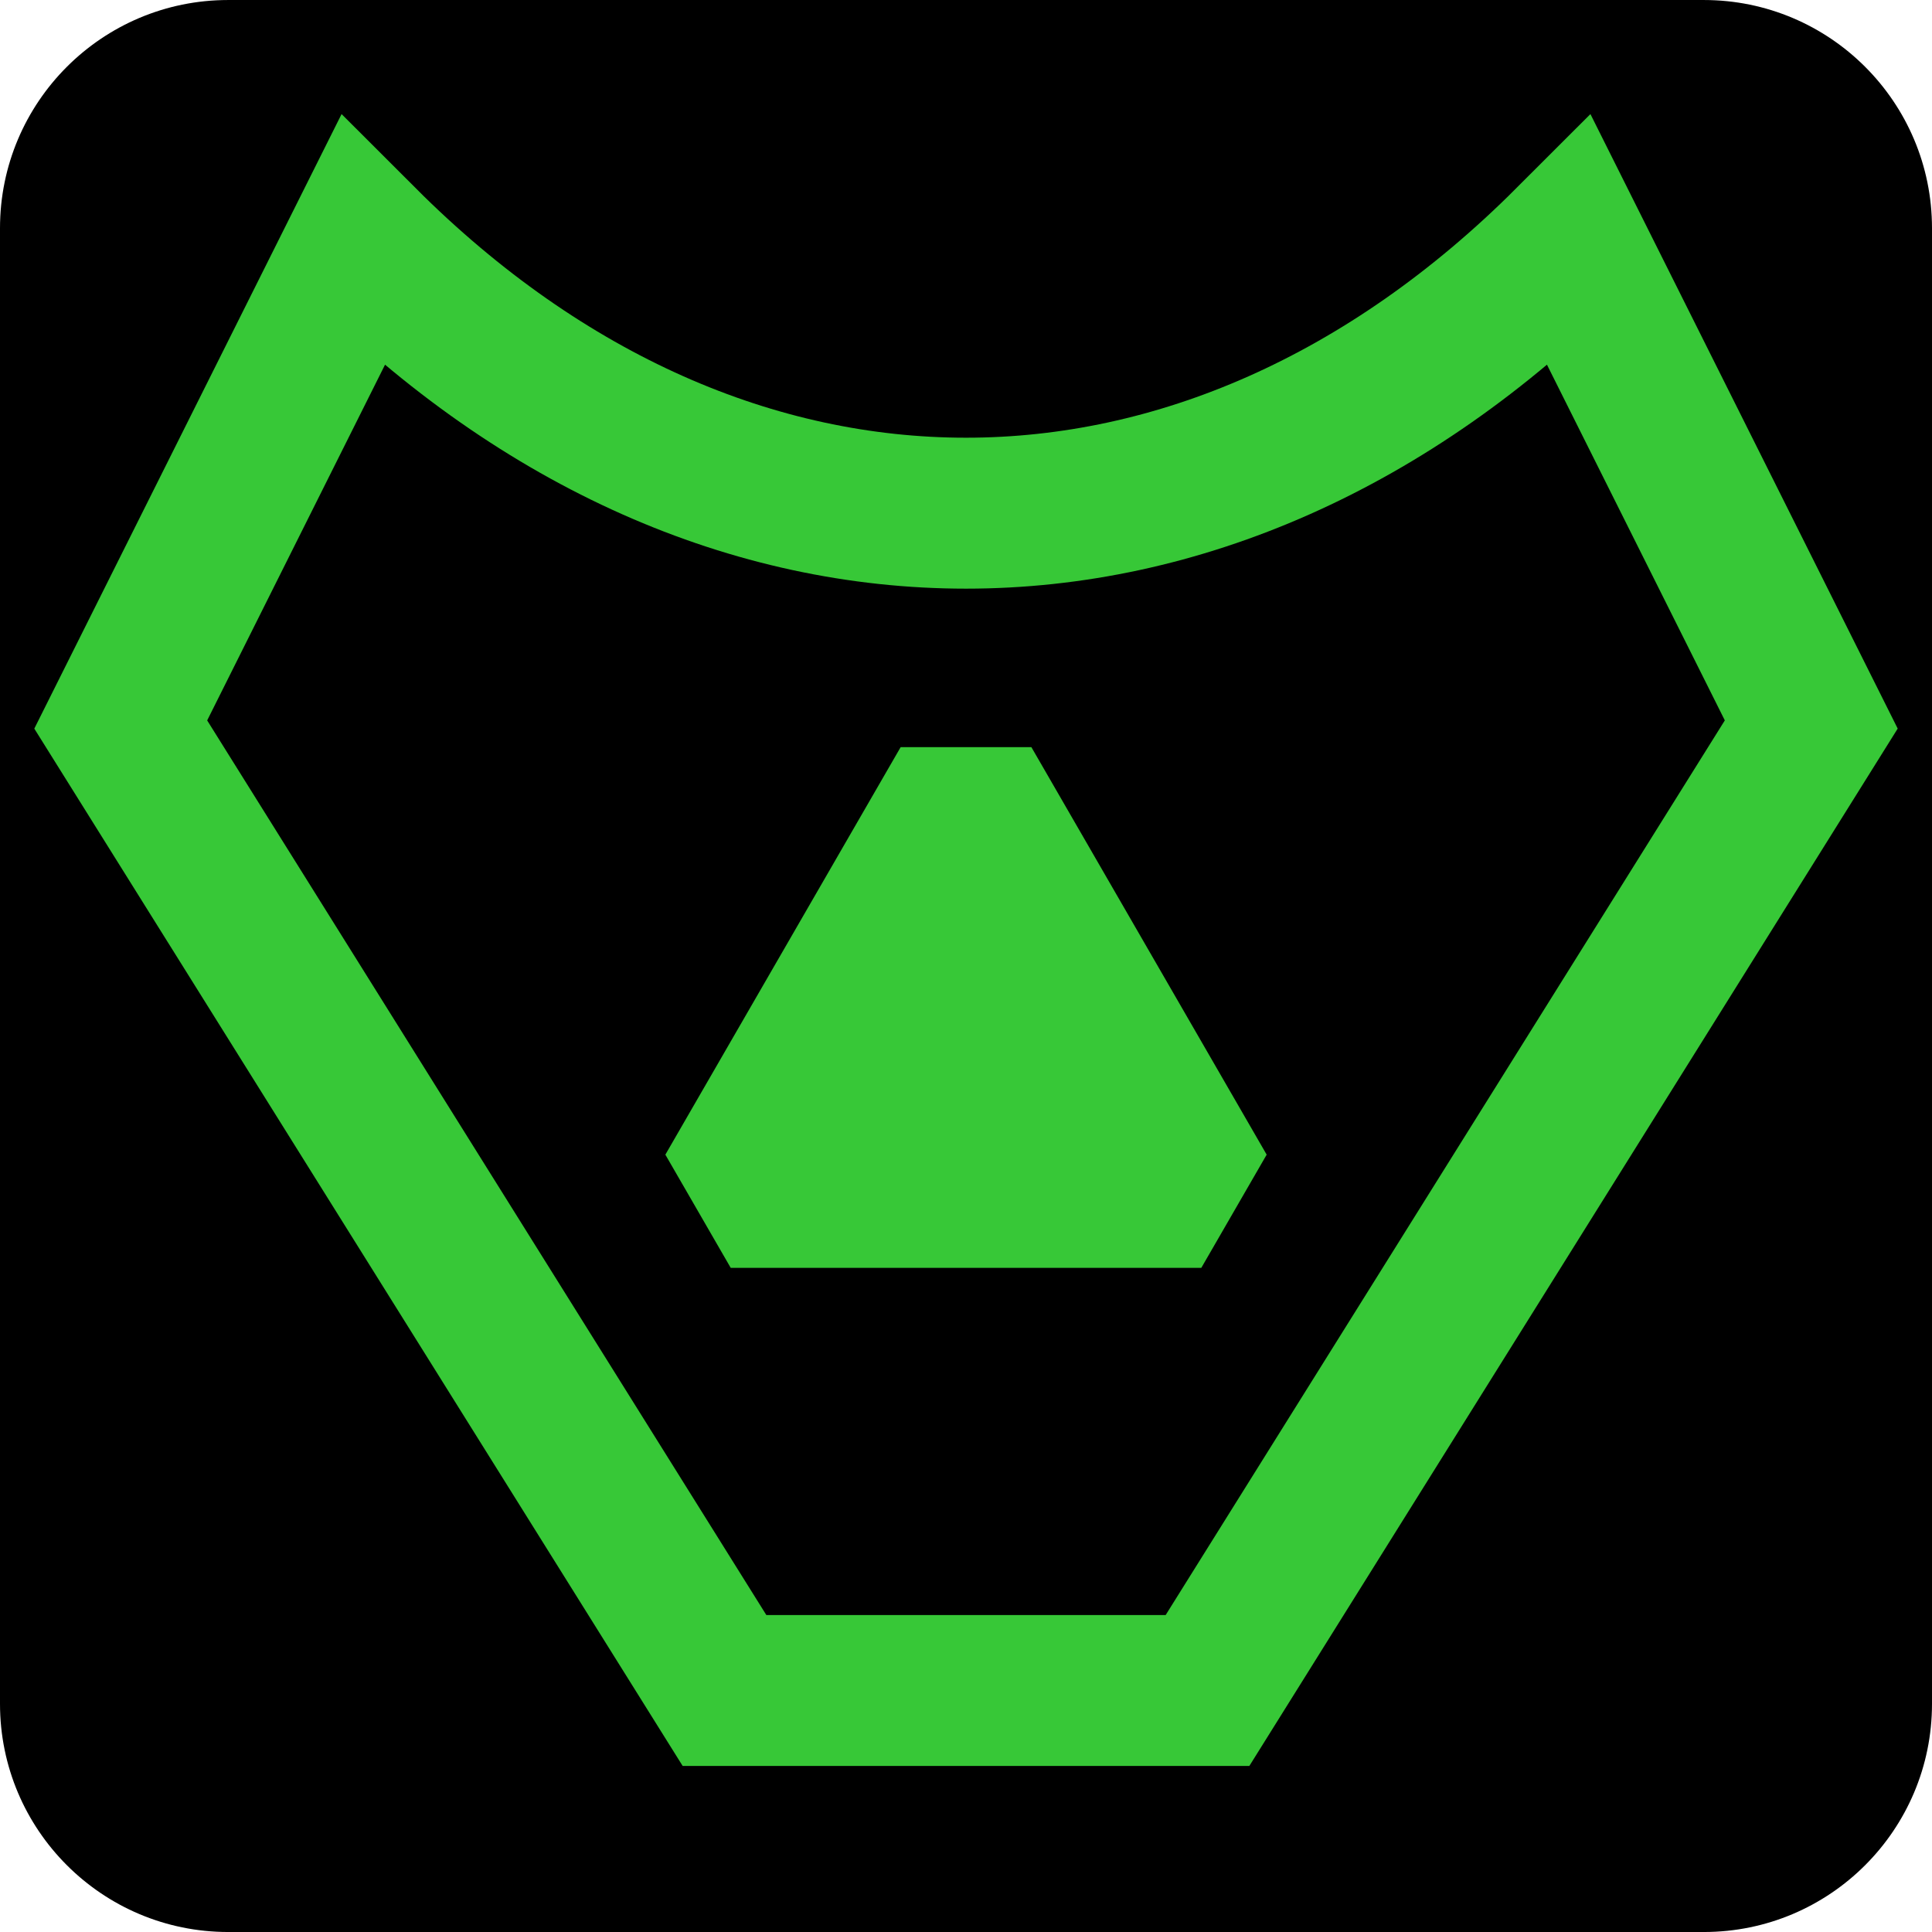
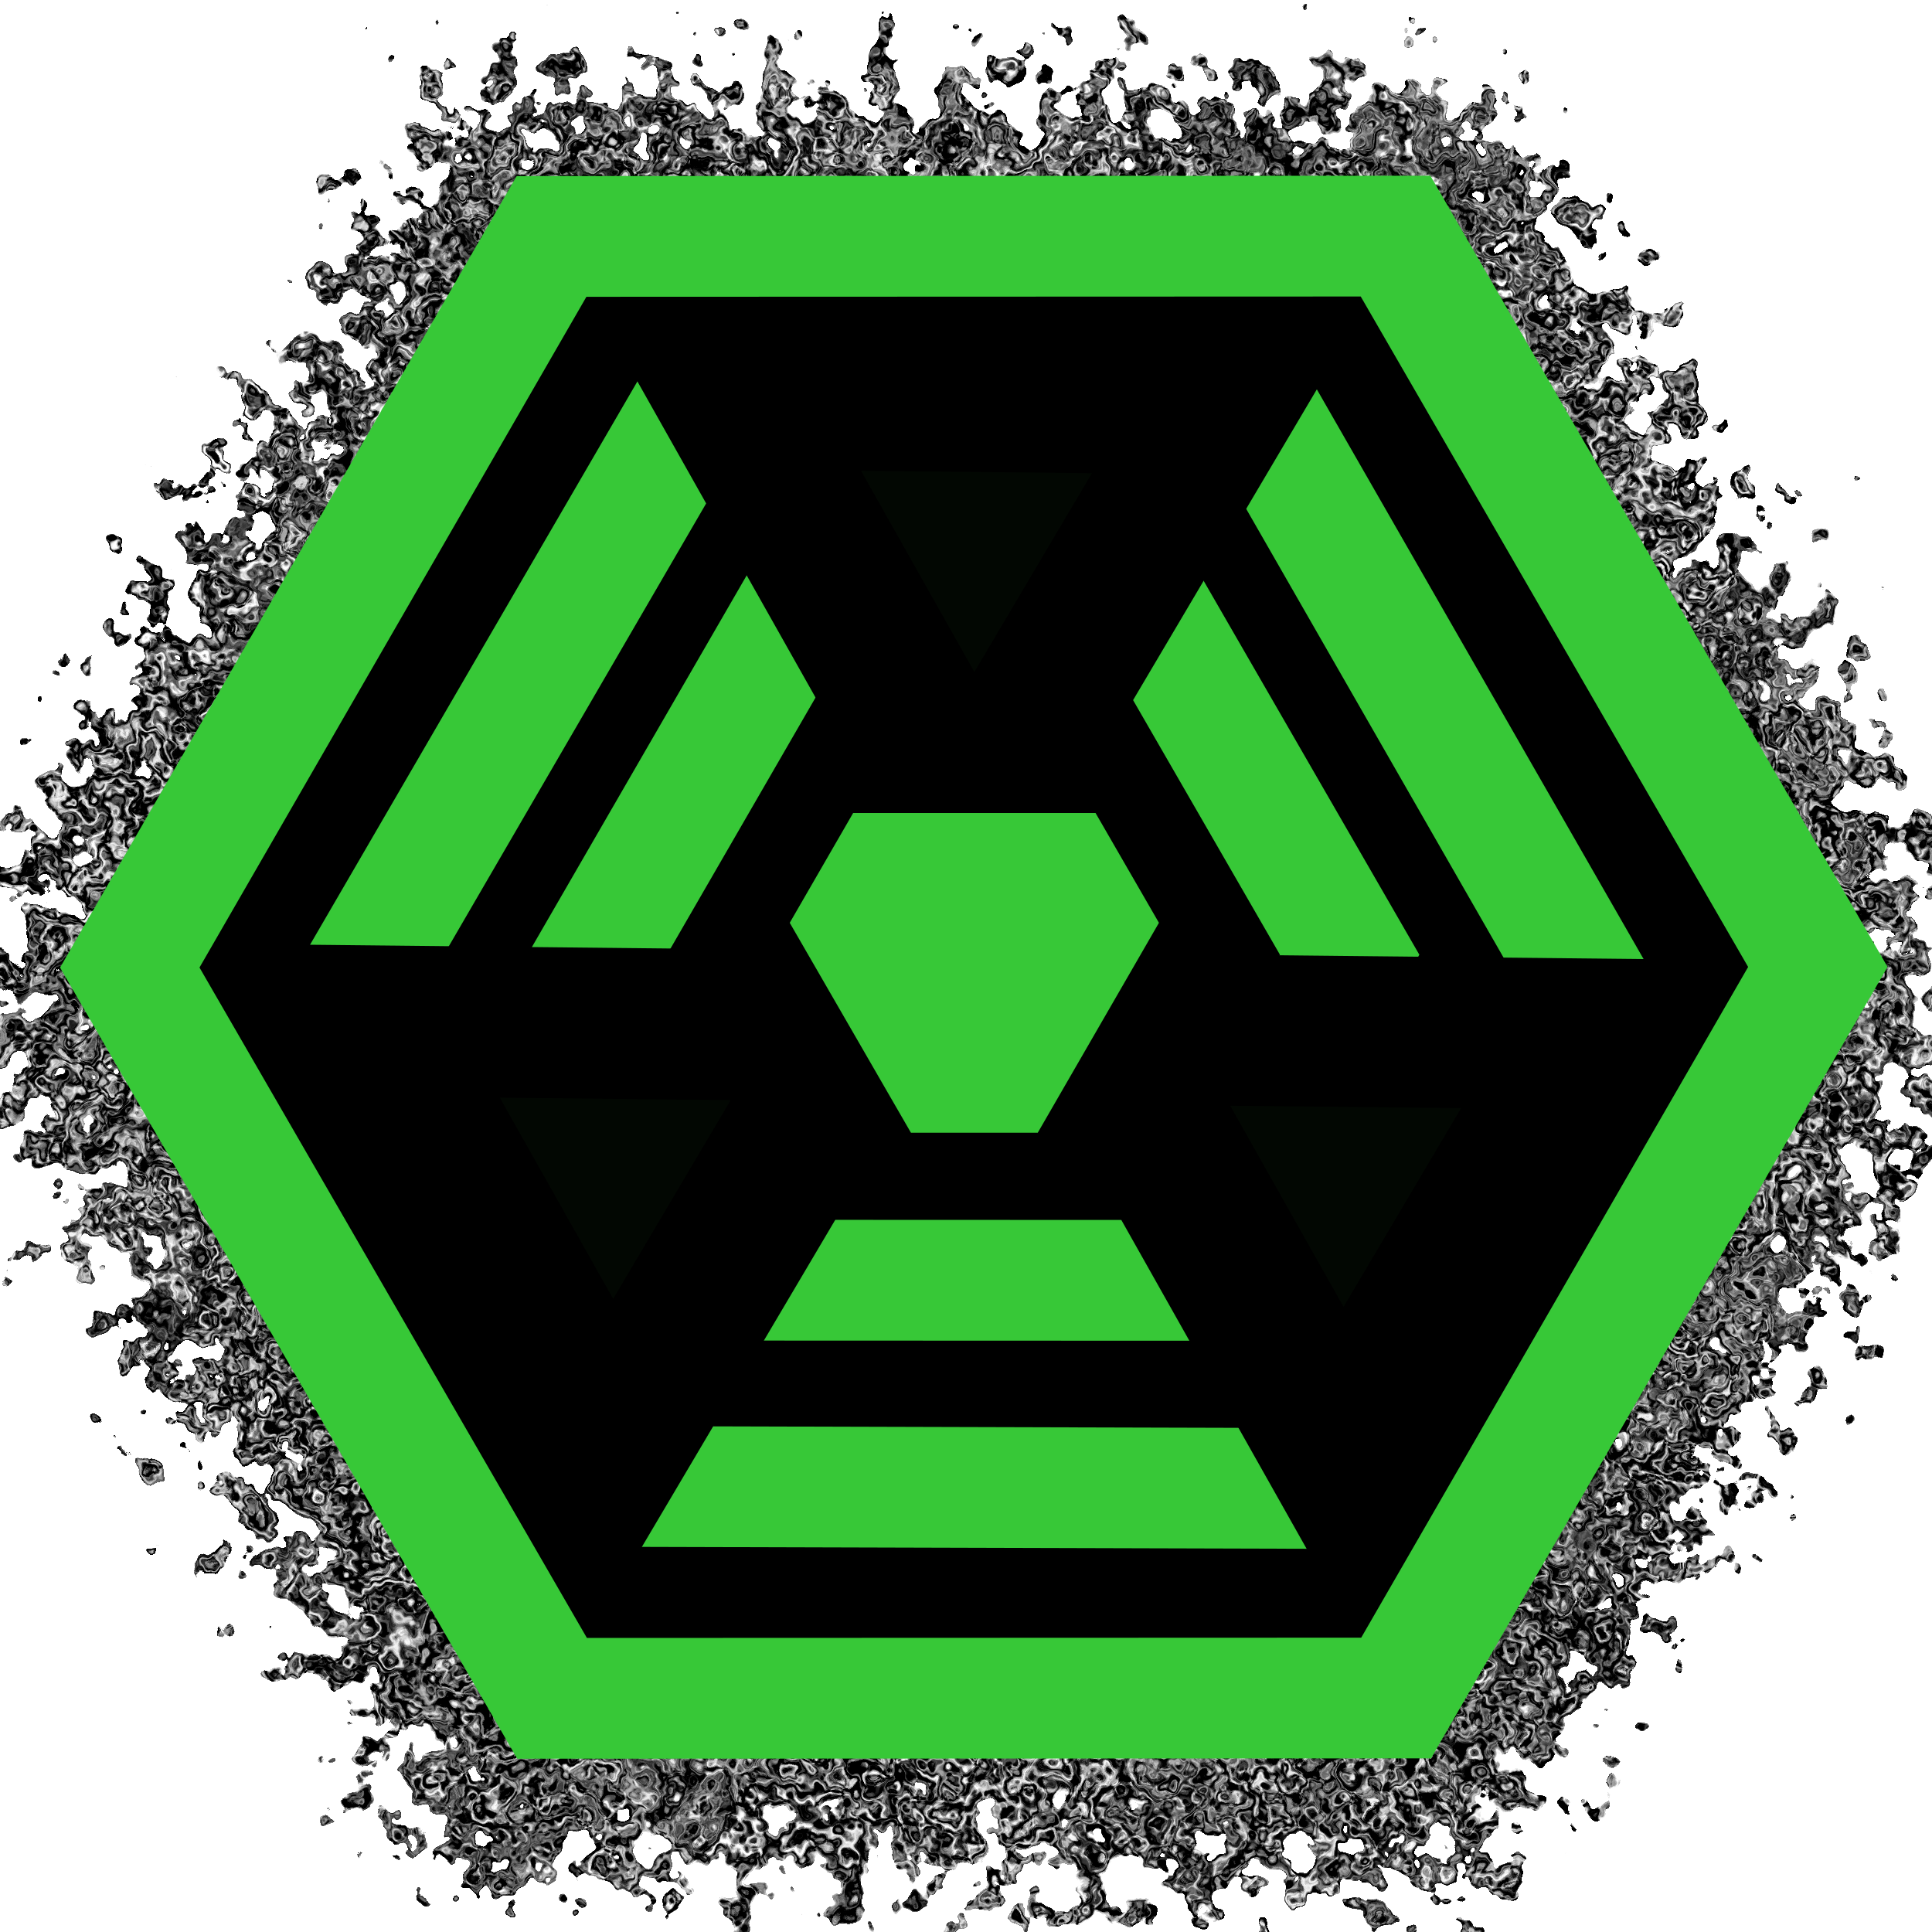
- <svg xmlns="http://www.w3.org/2000/svg" id="svg8" version="1.1" viewBox="0 0 67.733 67.733" height="256" width="256">
+ <svg xmlns="http://www.w3.org/2000/svg" xmlns:ns1="http://www.openswatchbook.org/uri/2009/osb" xmlns:xlink="http://www.w3.org/1999/xlink" id="svg8" version="1.1" viewBox="0 0 67.733 67.733" height="256" width="256">
  <defs id="defs2">
+     <linearGradient id="linearGradient2520" ns1:paint="solid">
+       <stop style="stop-color:#37c837;stop-opacity:1;" offset="0" id="stop2518" />
+     </linearGradient>
    <marker style="overflow:visible" id="Torso" refX="0.0" refY="0.0" orient="auto">
      <g style="stroke:#00ff66;stroke-opacity:1;fill:#2aff80;fill-opacity:1" transform="scale(0.7)" id="g1085">
        <path style="fill:#2aff80;fill-opacity:1;fill-rule:evenodd;stroke:#00ff66;stroke-width:1.25;stroke-opacity:1" d="M -4.779,-3.24 C -2.429,-2.874 0.521,-1.302 0.258,0.388 C -0.005,2.078 -2.213,2.618 -4.563,2.252 C -6.913,1.886 -8.521,0.752 -8.258,-0.938 C -7.995,-2.628 -7.13,-3.605 -4.779,-3.24 z " id="path1071" />
        <path style="fill:#2aff80;fill-opacity:1;fill-rule:evenodd;stroke:#00ff66;stroke-width:1pt;stroke-opacity:1" d="M 4.46,0.089 C -2.556,-4.378 5.225,-3.906 -0.848,-8.72" id="path1073" />
        <path style="fill:#2aff80;fill-opacity:1;fill-rule:evenodd;stroke:#00ff66;stroke-width:1pt;stroke-opacity:1" d="M 4.93,0.058 C -1.387,1.749 1.803,5.478 -4.945,7.546" id="path1075" />
        <rect style="fill-rule:evenodd;stroke-width:1pt;stroke:#00ff66;stroke-opacity:1;fill:#2aff80;fill-opacity:1" width="2.637" height="2.761" x="-10.392" y="-1.741" transform="matrix(0.527536,-0.849533,0.887668,0.460484,0,0)" id="rect1077" />
        <rect style="fill-rule:evenodd;stroke-width:1pt;stroke:#00ff66;stroke-opacity:1;fill:#2aff80;fill-opacity:1" width="2.733" height="2.861" x="4.959" y="-7.963" transform="matrix(0.671205,-0.741272,0.790802,0.612072,0,0)" id="rect1079" />
        <path style="fill:#2aff80;fill-opacity:1;fill-rule:evenodd;stroke:#00ff66;stroke-width:1pt;stroke-opacity:1" d="M 16.78 -28.685 A 0.607 0.607 0 1 0 15.565,-28.685 A 0.607 0.607 0 1 0 16.78 -28.685 z" transform="matrix(0,-1.109517,1.109517,0,25.96648,19.71619)" id="path1081" />
        <path style="fill:#2aff80;fill-opacity:1;fill-rule:evenodd;stroke:#00ff66;stroke-width:1pt;stroke-opacity:1" d="M 16.78 -28.685 A 0.607 0.607 0 1 0 15.565,-28.685 A 0.607 0.607 0 1 0 16.78 -28.685 z" transform="matrix(0,-1.109517,1.109517,0,26.8245,16.99126)" id="path1083" />
      </g>
    </marker>
    <marker style="overflow:visible" id="EmptyTriangleInS" refX="0.0" refY="0.0" orient="auto">
      <path transform="scale(-0.2) translate(-3.0,0)" style="fill-rule:evenodd;fill:#2aff80;stroke:#00ff66;stroke-width:1pt;stroke-opacity:1;fill-opacity:1" d="M 5.77,0.0 L -2.88,5.0 L -2.88,-5.0 L 5.77,0.0 z " id="path1016" />
    </marker>
    <marker style="overflow:visible" id="marker1199" refX="0.0" refY="0.0" orient="auto">
      <path transform="scale(0.2) translate(7.4, 1)" style="fill-rule:evenodd;stroke:#00ff66;stroke-width:1pt;stroke-opacity:1;fill:#2aff80;fill-opacity:1" d="M -2.5,-1.0 C -2.5,1.76 -4.74,4.0 -7.5,4.0 C -10.26,4.0 -12.5,1.76 -12.5,-1.0 C -12.5,-3.76 -10.26,-6.0 -7.5,-6.0 C -4.74,-6.0 -2.5,-3.76 -2.5,-1.0 z " id="path1197" />
    </marker>
    <marker orient="auto" refY="0.0" refX="0.0" id="DistanceStart" style="overflow:visible">
      <g style="stroke:#00ff66;stroke-opacity:1;fill:#2aff80;fill-opacity:1" id="g2300">
        <path id="path2306" d="M 0,0 L 2,0" style="fill:#2aff80;stroke:#00ff66;stroke-width:1.15;stroke-linecap:square;stroke-opacity:1;fill-opacity:1" />
        <path id="path2302" d="M 0,0 L 13,4 L 9,0 13,-4 L 0,0 z " style="fill:#2aff80;fill-rule:evenodd;stroke:#00ff66;stroke-opacity:1;fill-opacity:1" />
        <path id="path2304" d="M 0,-4 L 0,40" style="fill:#2aff80;stroke:#00ff66;stroke-width:1;stroke-linecap:square;stroke-opacity:1;fill-opacity:1" />
      </g>
    </marker>
    <marker style="overflow:visible" id="DotS" refX="0.0" refY="0.0" orient="auto">
      <path transform="scale(0.2) translate(7.4, 1)" style="fill-rule:evenodd;stroke:#00ff66;stroke-width:1pt;stroke-opacity:1;fill:#2aff80;fill-opacity:1" d="M -2.5,-1.0 C -2.5,1.76 -4.74,4.0 -7.5,4.0 C -10.26,4.0 -12.5,1.76 -12.5,-1.0 C -12.5,-3.76 -10.26,-6.0 -7.5,-6.0 C -4.74,-6.0 -2.5,-3.76 -2.5,-1.0 z " id="path926" />
    </marker>
+     <radialGradient xlink:href="#linearGradient2520" id="radialGradient2524" cx="34.141" cy="33.91" fx="34.141" fy="33.91" r="31.423" gradientTransform="matrix(1,0,0,0.8662106,0,4.536735)" gradientUnits="userSpaceOnUse" />
+     <filter style="color-interpolation-filters:sRGB;" height="1.2" width="1.2" y="-0.1" x="-0.1" id="filter13522">
+       <feTurbulence seed="50" type="fractalNoise" baseFrequency="1" numOctaves="3" result="result1" id="feTurbulence13504" />
+       <feColorMatrix type="luminanceToAlpha" in="SourceGraphic" result="result0" id="feColorMatrix13506" />
+       <feColorMatrix result="result2" values="1 0 0 0 0 0 1 0 0 0 0 0 1 0 0 0 0 0 0.5 0 " id="feColorMatrix13508" />
+       <feComposite result="result3" operator="" in="result1" in2="result2" id="feComposite13510" />
+       <feColorMatrix result="result91" values="1" id="feColorMatrix13512" type="matrix" />
+       <feComposite in2="result91" operator="arithmetic" k1="1.5" result="result93" id="feComposite13514" />
+       <feComposite in2="result93" in="SourceGraphic" operator="out" result="result4" id="feComposite13516" />
+       <feComposite in2="result4" operator="arithmetic" k2="0.5" k1="1" id="feComposite13518" />
+       <feDisplacementMap scale="9.2" xChannelSelector="R" yChannelSelector="A" in2="result1" result="result92" id="feDisplacementMap13520" />
+     </filter>
  </defs>
-   <g transform="translate(0,-229.2666)" id="layer1">
-     <rect ry="8" rx="8" y="229.267" x="0" height="67.733" width="67.733" id="rect836" style="opacity:1;fill:#000000;fill-opacity:1;stroke:none;stroke-width:2.646;stroke-linecap:round;stroke-linejoin:round;stroke-miterlimit:4;stroke-dasharray:none;stroke-dashoffset:0;stroke-opacity:1" />
-     <path id="path832" d="M 12.7,237.733 4.233,254.667 25.4,288.533 h 16.933 l 21.167,-33.867 -8.467,-16.933 c -12.7,12.7 -29.633,12.7 -42.333,0 z" style="fill:none;stroke:#37c837;stroke-width:5.292;stroke-linecap:butt;stroke-linejoin:miter;stroke-miterlimit:4;stroke-dasharray:none;stroke-opacity:1" />
-     <path d="m 33.867,256.783 8.249,14.287 -16.498,0 z" id="path1487-9" style="opacity:1;fill:#37c837;fill-opacity:1;stroke:#37c837;stroke-width:5.292;stroke-linecap:square;stroke-linejoin:bevel;stroke-miterlimit:4;stroke-dasharray:none;stroke-dashoffset:0;stroke-opacity:1;paint-order:normal" />
-   </g>
+   <path d="M 19.336,8.289 48.926,8.278 63.731,33.899 48.945,59.53 19.355,59.541 4.55,33.921 Z" id="path13452" style="opacity:1;fill:#000000;fill-opacity:1;stroke:none;stroke-width:3.175;stroke-linecap:round;stroke-linejoin:miter;stroke-miterlimit:4;stroke-dasharray:none;stroke-dashoffset:0;stroke-opacity:1;paint-order:normal;filter:url(#filter13522)" transform="matrix(1.220548,0,0,1.220548,-7.512716,-6.770088)" />
+   <path style="opacity:1;fill:#000000;fill-opacity:1;stroke:url(#radialGradient2524);stroke-width:4.233;stroke-linecap:round;stroke-linejoin:miter;stroke-miterlimit:4;stroke-dasharray:none;stroke-dashoffset:0;stroke-opacity:1;paint-order:normal" id="path927" d="M 19.336,8.289 48.926,8.278 63.731,33.899 48.945,59.53 19.355,59.541 4.55,33.921 Z" />
+   <path d="m 23.599,15.429 21.182,0.06 L 55.32,33.864 44.677,52.178 23.495,52.118 12.956,33.743 Z" id="path932" style="opacity:1;fill:none;fill-opacity:1;stroke:#37c837;stroke-width:4.233;stroke-linecap:round;stroke-linejoin:miter;stroke-miterlimit:4;stroke-dasharray:none;stroke-dashoffset:0;stroke-opacity:1;paint-order:normal" />
+   <path style="opacity:1;fill:none;fill-opacity:1;stroke:#37c837;stroke-width:4.233;stroke-linecap:round;stroke-linejoin:miter;stroke-miterlimit:4;stroke-dasharray:none;stroke-dashoffset:0;stroke-opacity:1;paint-order:normal" id="path934" d="m 27.541,22.043 13.186,0.005 6.589,11.422 -6.598,11.417 -13.186,-0.005 -6.589,-11.422 z" />
+   <path style="opacity:1;fill:#020702;fill-opacity:1;stroke:#000000;stroke-width:5.292;stroke-linecap:round;stroke-linejoin:miter;stroke-miterlimit:4;stroke-dasharray:none;stroke-dashoffset:0;stroke-opacity:1;paint-order:normal" id="path936" d="M 30.227,35.97 21.442,50.828 12.968,35.79 Z" />
+   <path style="opacity:1;fill:#020702;fill-opacity:1;stroke:#000000;stroke-width:5.292;stroke-linecap:round;stroke-linejoin:miter;stroke-miterlimit:4;stroke-dasharray:none;stroke-dashoffset:0;stroke-opacity:1;paint-order:normal" id="path936-7" d="M 42.891,13.991 34.105,28.849 25.631,13.811 Z" />
+   <path style="opacity:1;fill:#020702;fill-opacity:1;stroke:#000000;stroke-width:5.292;stroke-linecap:round;stroke-linejoin:miter;stroke-miterlimit:4;stroke-dasharray:none;stroke-dashoffset:0;stroke-opacity:1;paint-order:normal" id="path936-7-5" d="M 55.834,36.251 47.048,51.109 38.574,36.072 Z" />
+   <path style="opacity:1;fill:#37c837;fill-opacity:1;stroke:#37c837;stroke-width:5.133;stroke-linecap:square;stroke-linejoin:bevel;stroke-miterlimit:4;stroke-dasharray:none;stroke-dashoffset:0;stroke-opacity:1;paint-order:normal" id="path1487-9" d="m 34.159,38.429 4.249,-7.36 h -8.498 z" />
</svg>
